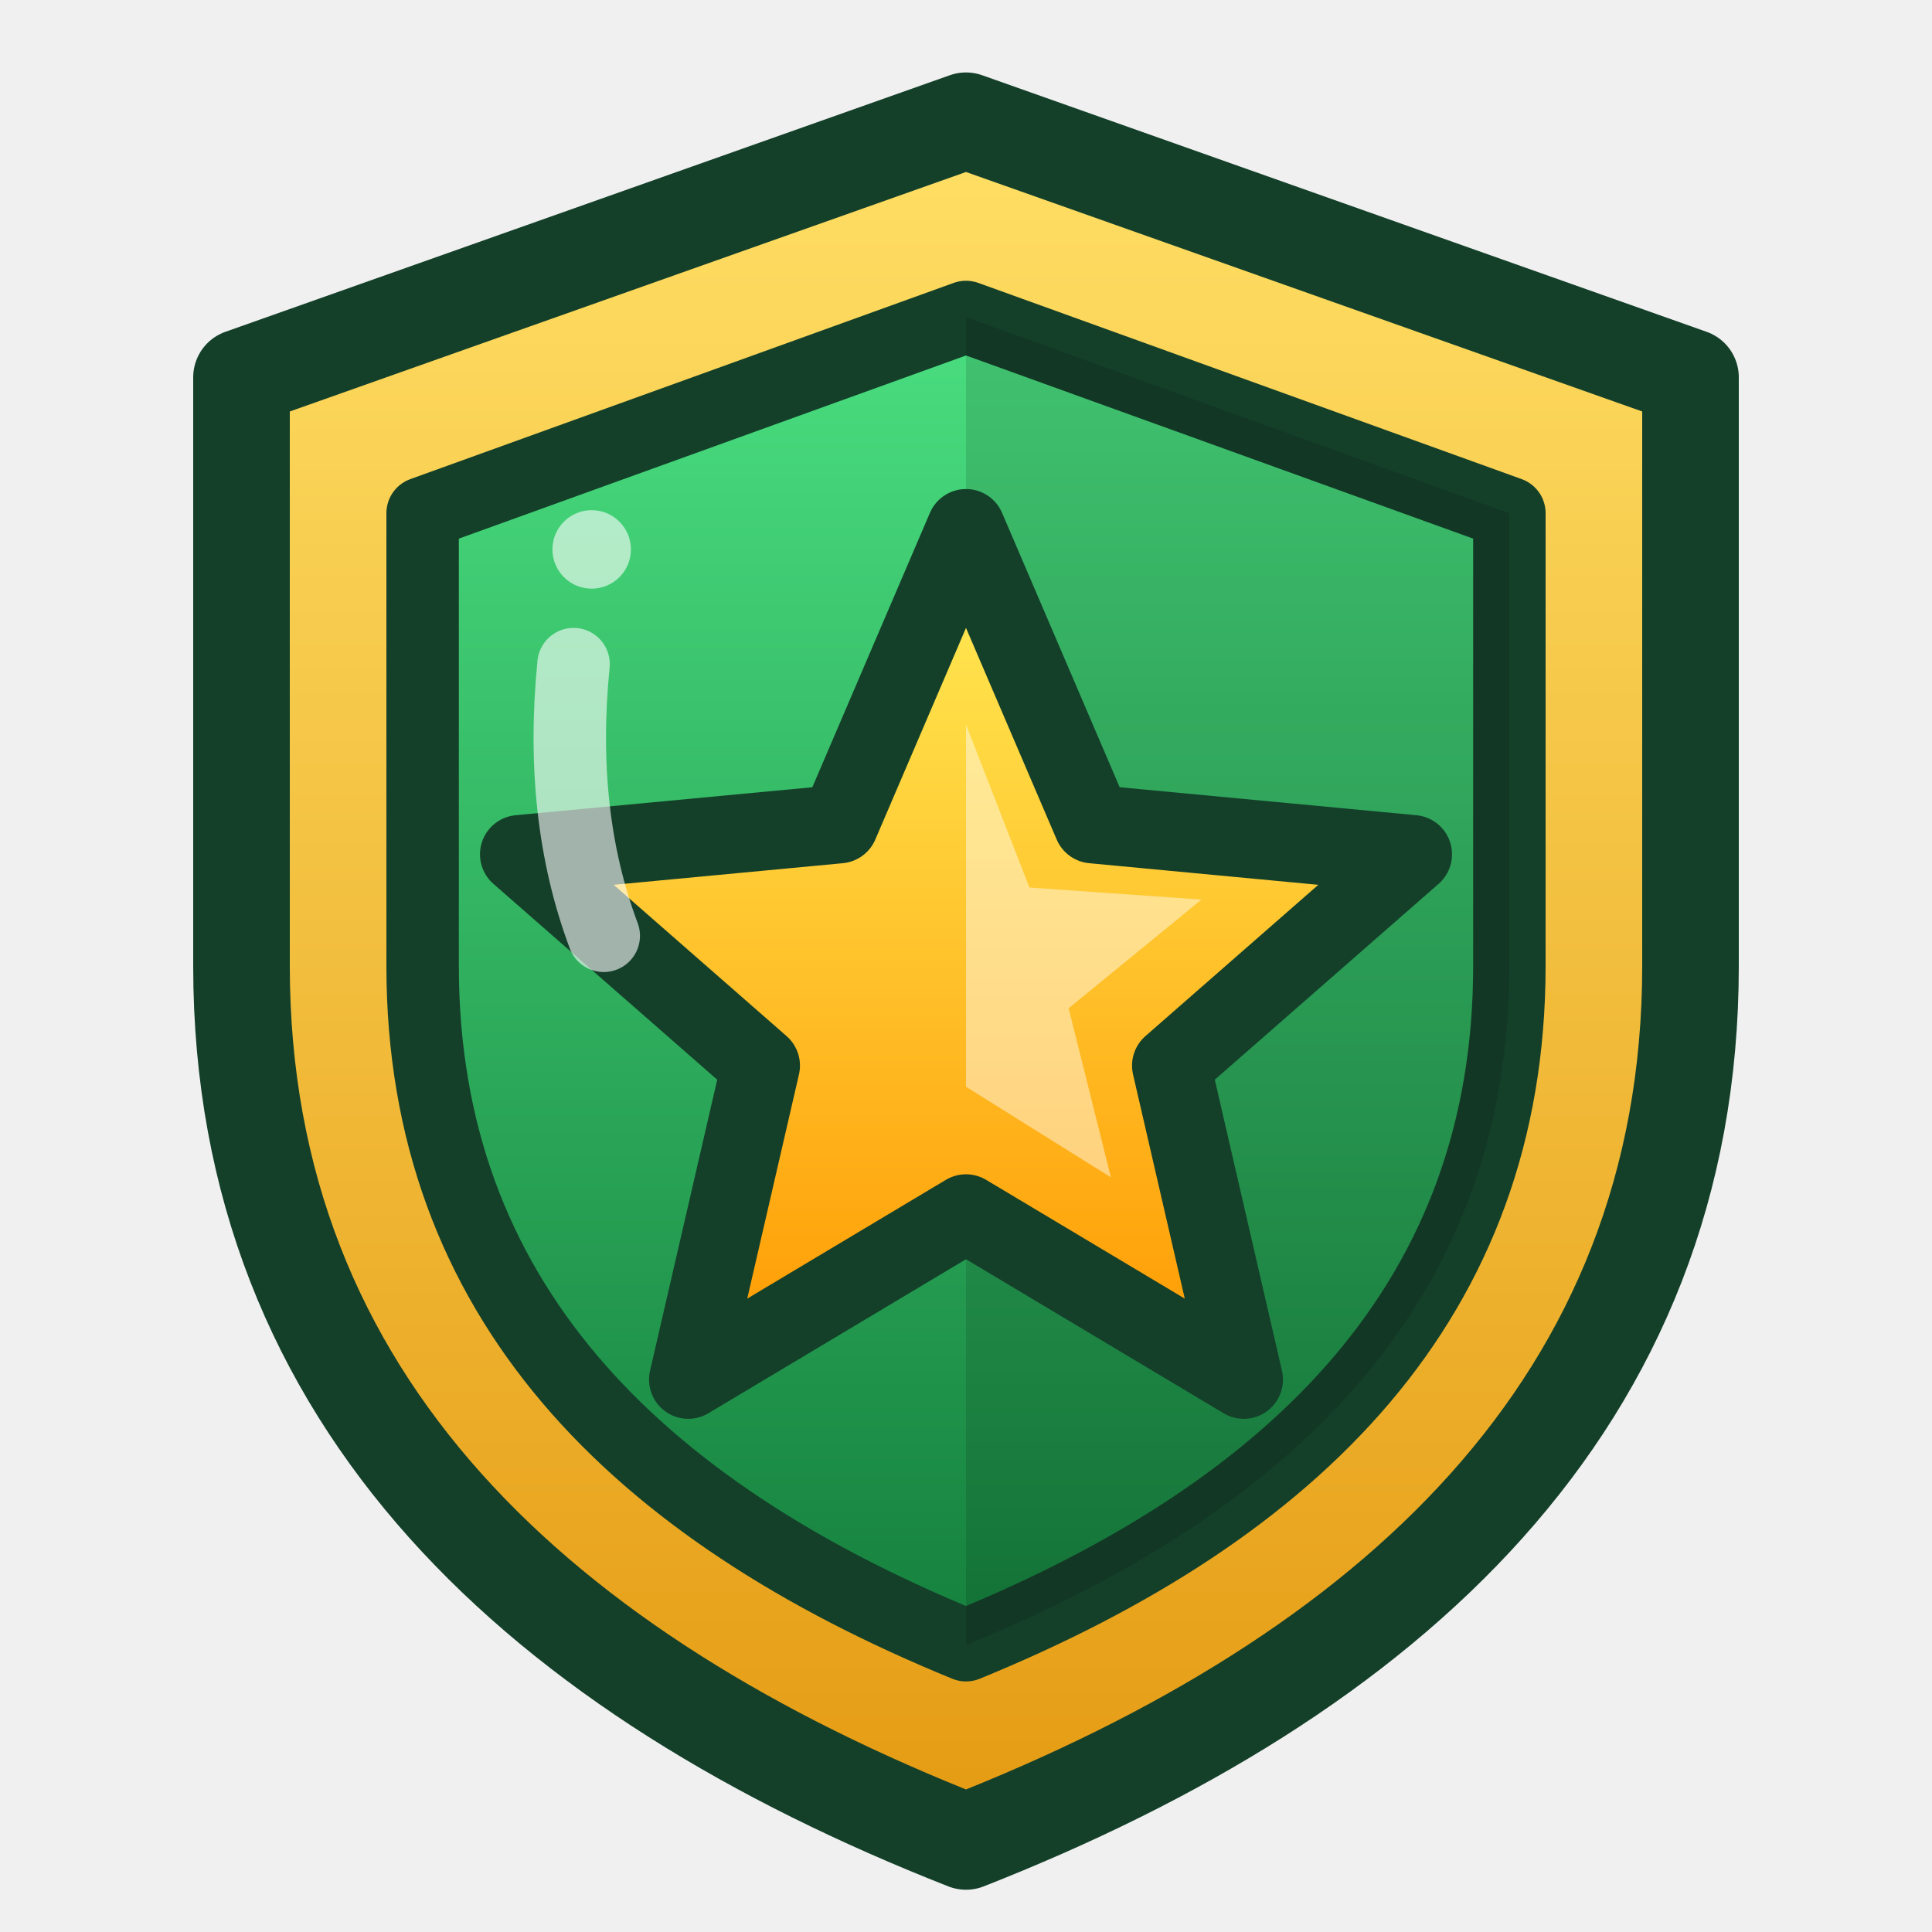
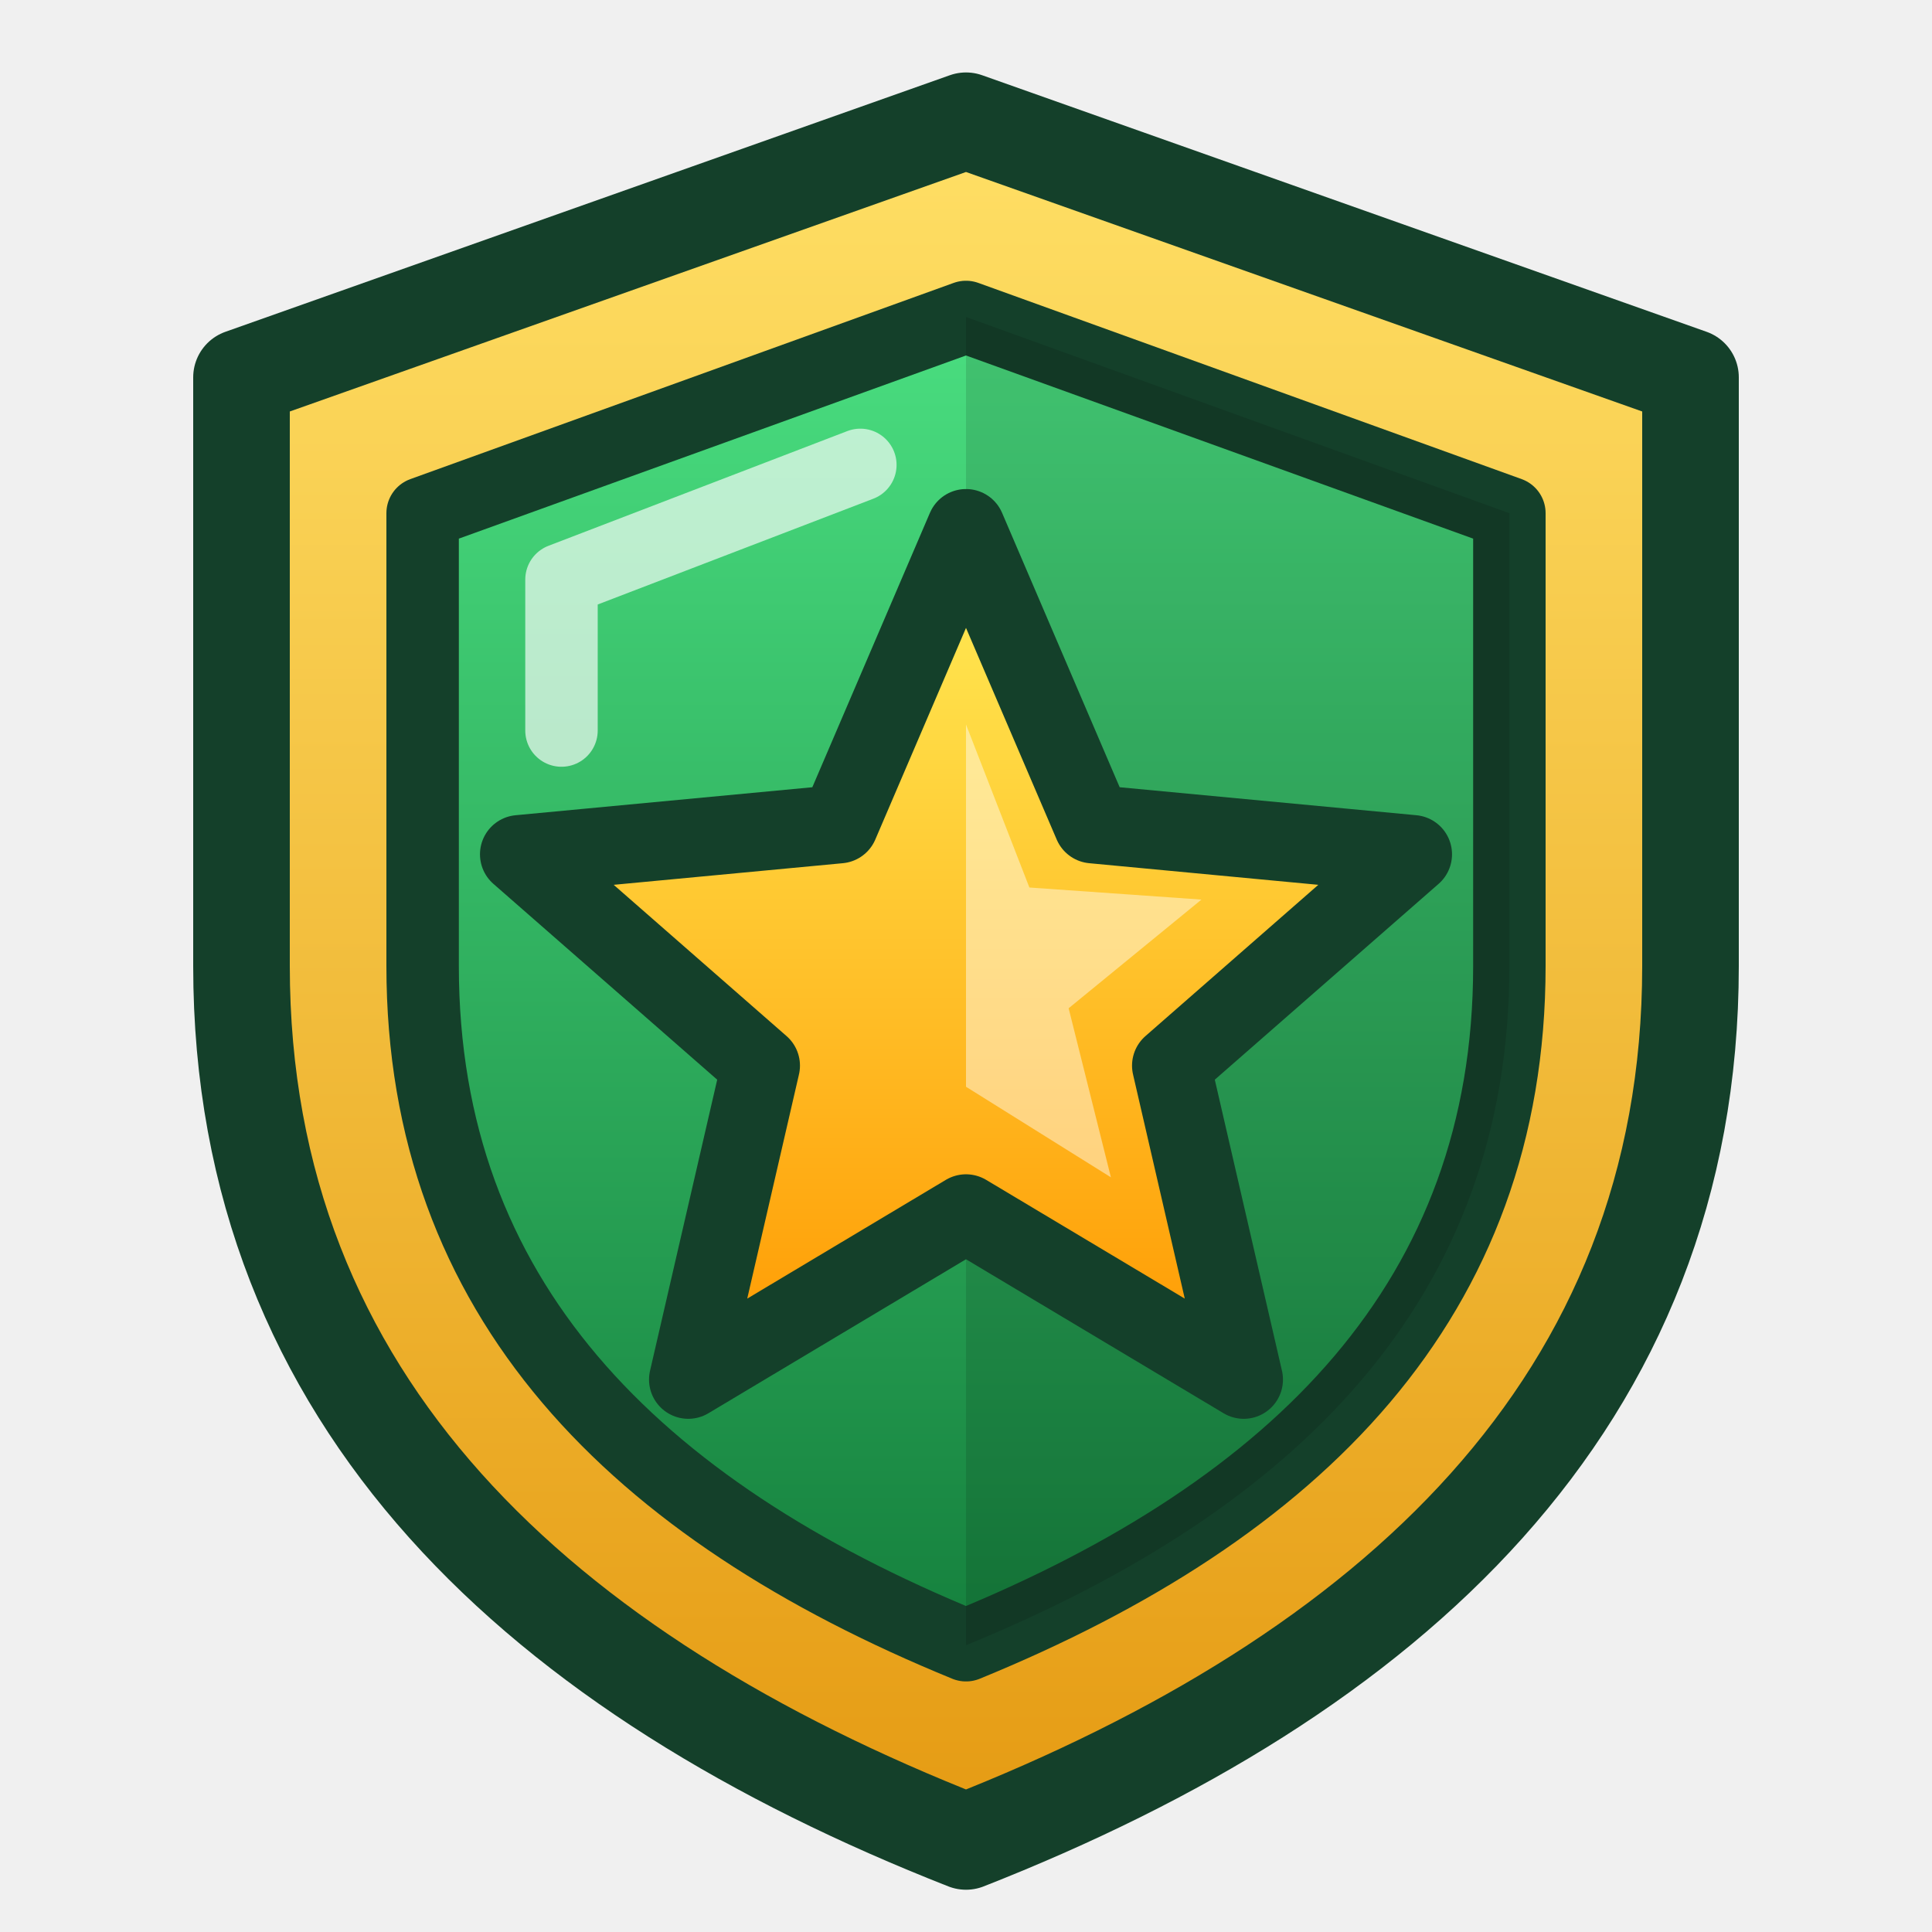
<svg xmlns="http://www.w3.org/2000/svg" viewBox="0 0 64 64" width="64" height="64">
  <defs>
    <linearGradient id="wins_50_g" x1="0" y1="0" x2="0" y2="1">
      <stop offset="0" stop-color="#4ADE80" />
      <stop offset="1" stop-color="#15803D" />
    </linearGradient>
    <linearGradient id="wins_50_s" x1="0" y1="0" x2="0" y2="1">
      <stop offset="0" stop-color="#FFEE58" />
      <stop offset="1" stop-color="#FF9800" />
    </linearGradient>
    <linearGradient id="wins_50_r" x1="0" y1="0" x2="0" y2="1">
      <stop offset="0" stop-color="#FFE066" />
      <stop offset="1" stop-color="#E59A12" />
    </linearGradient>
  </defs>
  <path d="M32 4 L56 12.5 V32 C56 46.5 46 55.5 32 61 C18 55.5 8 46.5 8 32 V12.5 Z" fill="url(#wins_50_r)" stroke="#14402a" stroke-width="3.2" stroke-linejoin="round" stroke-linecap="round" />
  <path d="M32 10.5 L50 17 V32 C50 43 43 50 32 54.5 C21 50 14 43 14 32 V17 Z" fill="url(#wins_50_g)" stroke="#14402a" stroke-width="2.4" stroke-linejoin="round" />
  <path d="M32 10.5 L50 17 V32 C50 43 43 50 32 54.5 Z" fill="#000000" fill-opacity="0.12" />
  <path d="M32.0 17.5 L36.2 27.3 L46.8 28.3 L38.8 35.3 L41.2 45.7 L32.0 40.2 L22.8 45.7 L25.2 35.3 L17.2 28.3 L27.8 27.3 Z" fill="url(#wins_50_s)" stroke="#14402a" stroke-width="2.6" stroke-linejoin="round" />
  <path d="M32.0 24 L34.1 29.4 L39.8 29.8 L35.4 33.4 L36.8 39 L32.0 36 Z" fill="#FFFFFF" fill-opacity="0.45" />
-   <path d="M19 22 Q18.5 27 20 31" fill="none" stroke="#FFFFFF" stroke-opacity="0.6" stroke-width="2.4" stroke-linecap="round" />
-   <circle cx="19.6" cy="18.2" r="1.3" fill="#FFFFFF" fill-opacity="0.6" />
+   <path d="M28.5 15.4 L18.6 19.2 L18.6 24.2" fill="none" stroke="#FFFFFF" stroke-opacity="0.65" stroke-width="2.4" stroke-linecap="round" stroke-linejoin="round" />
</svg>
